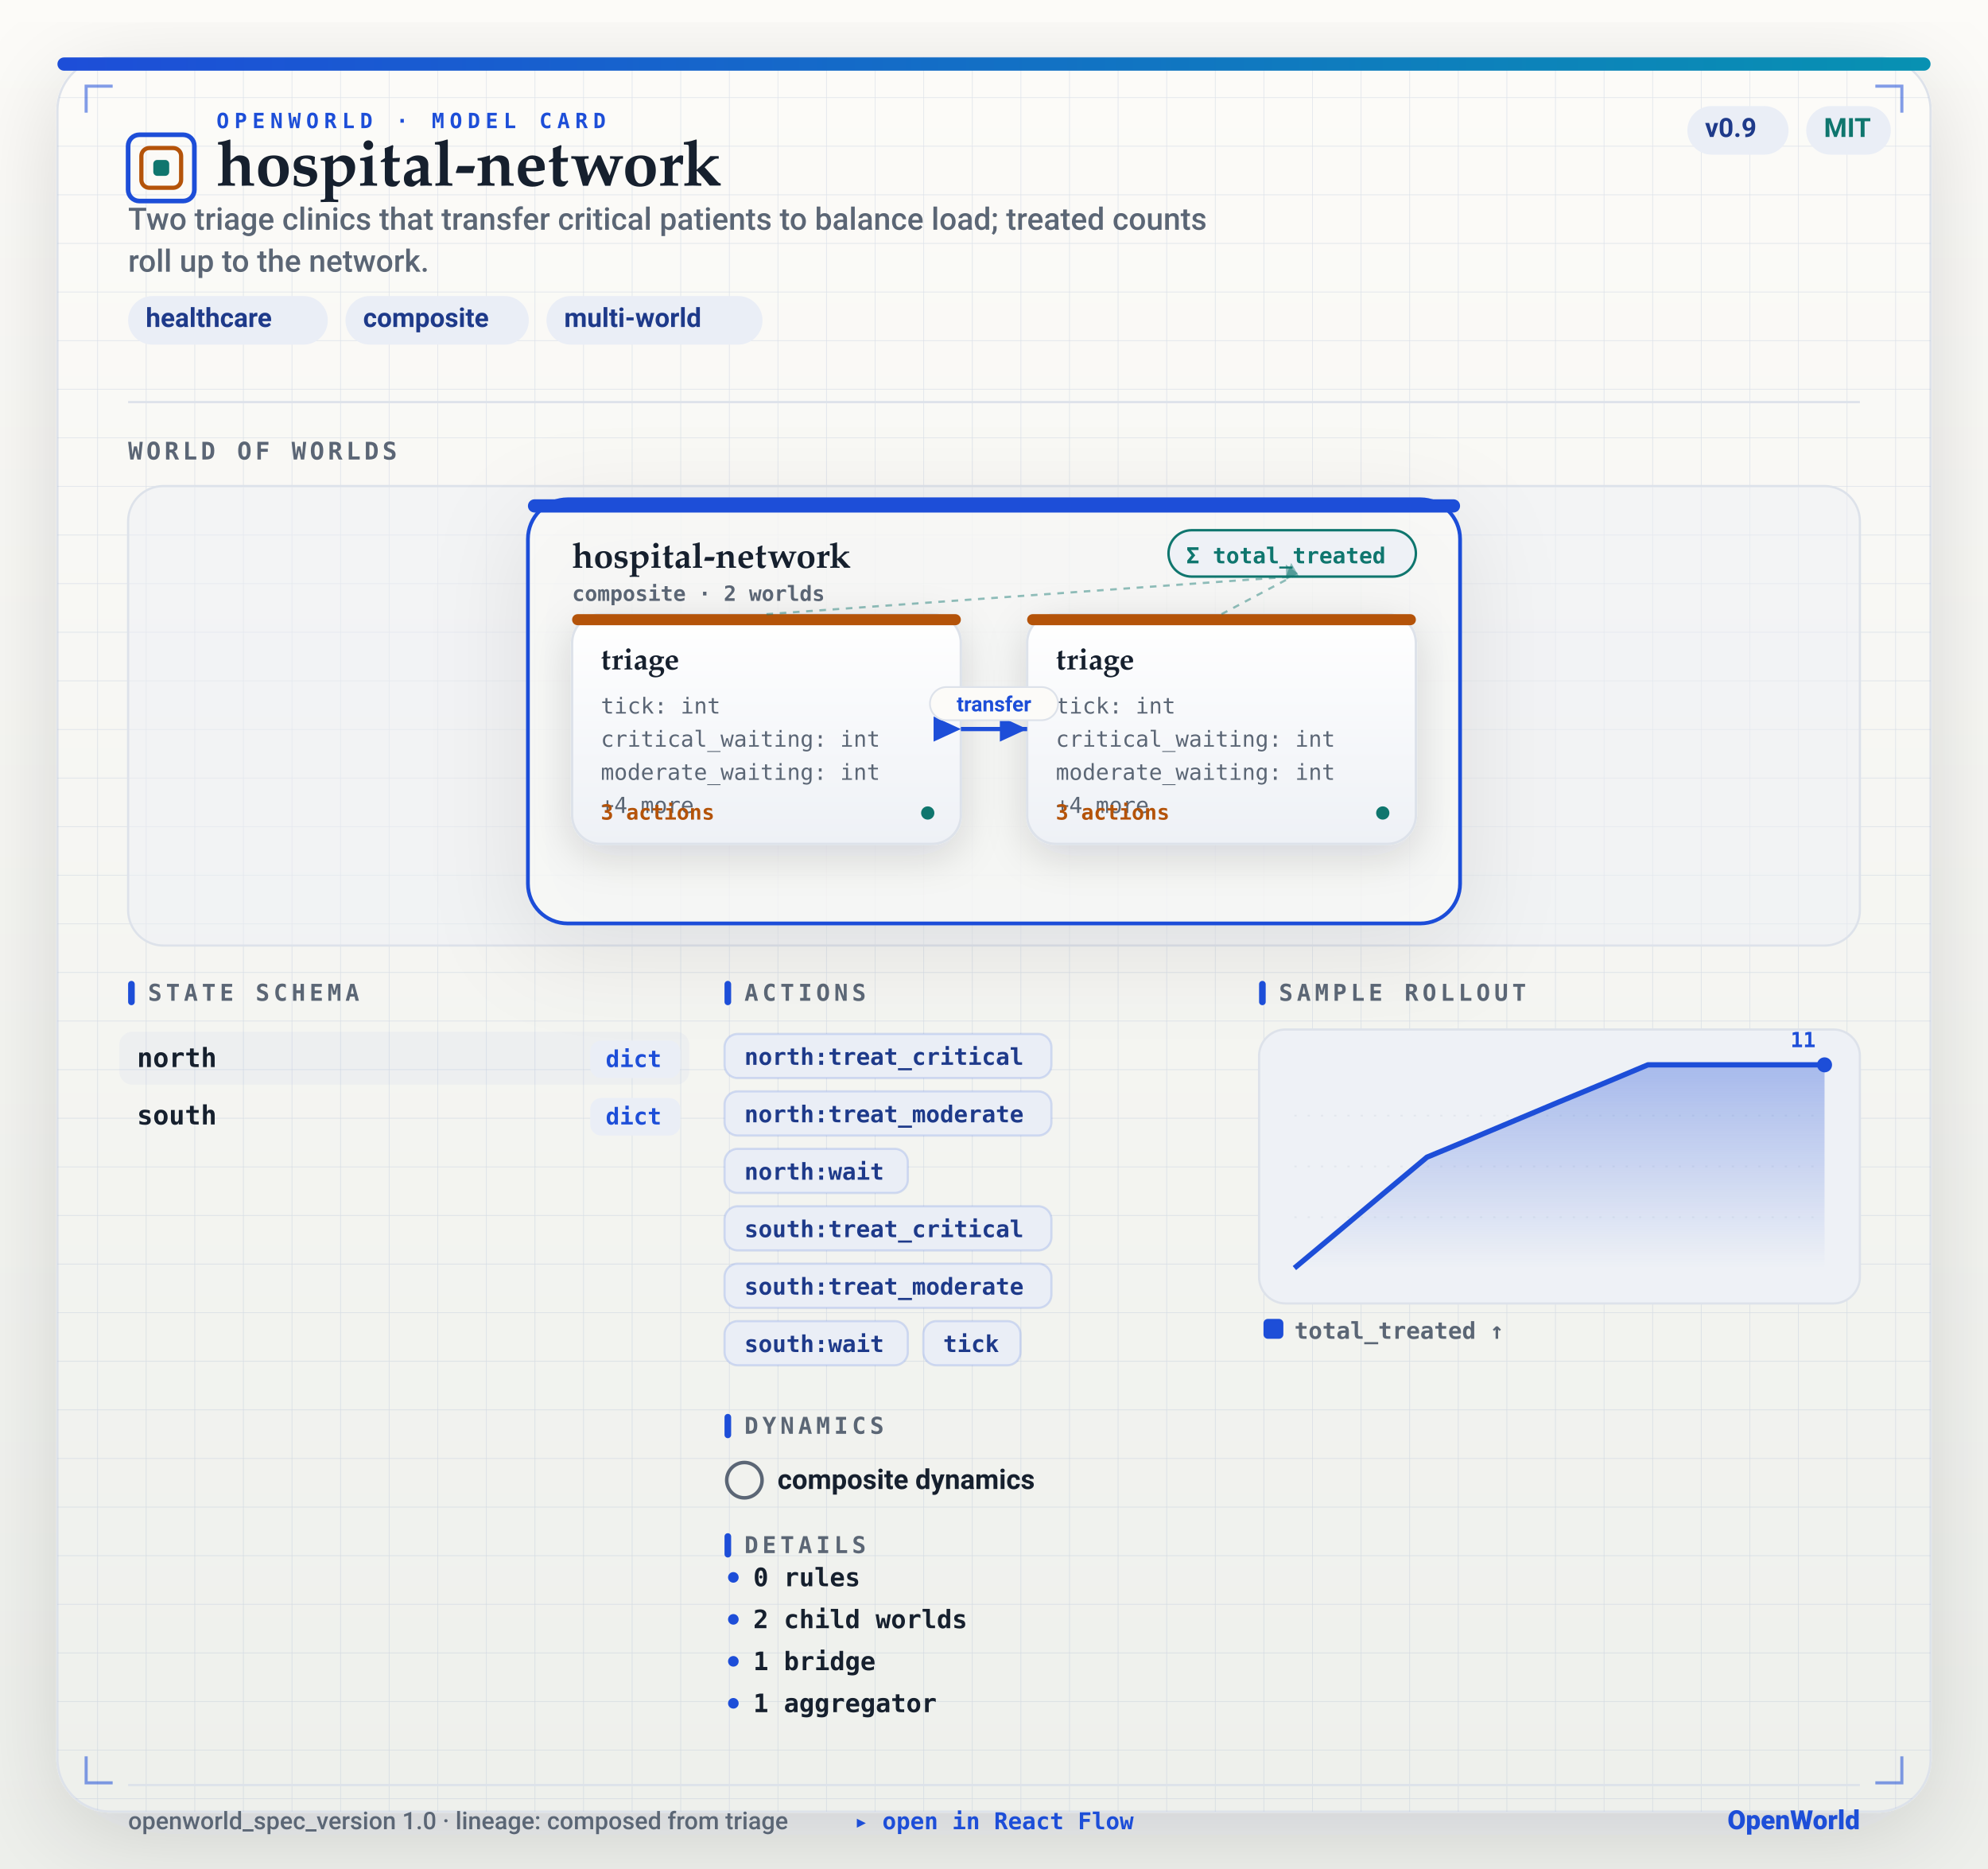
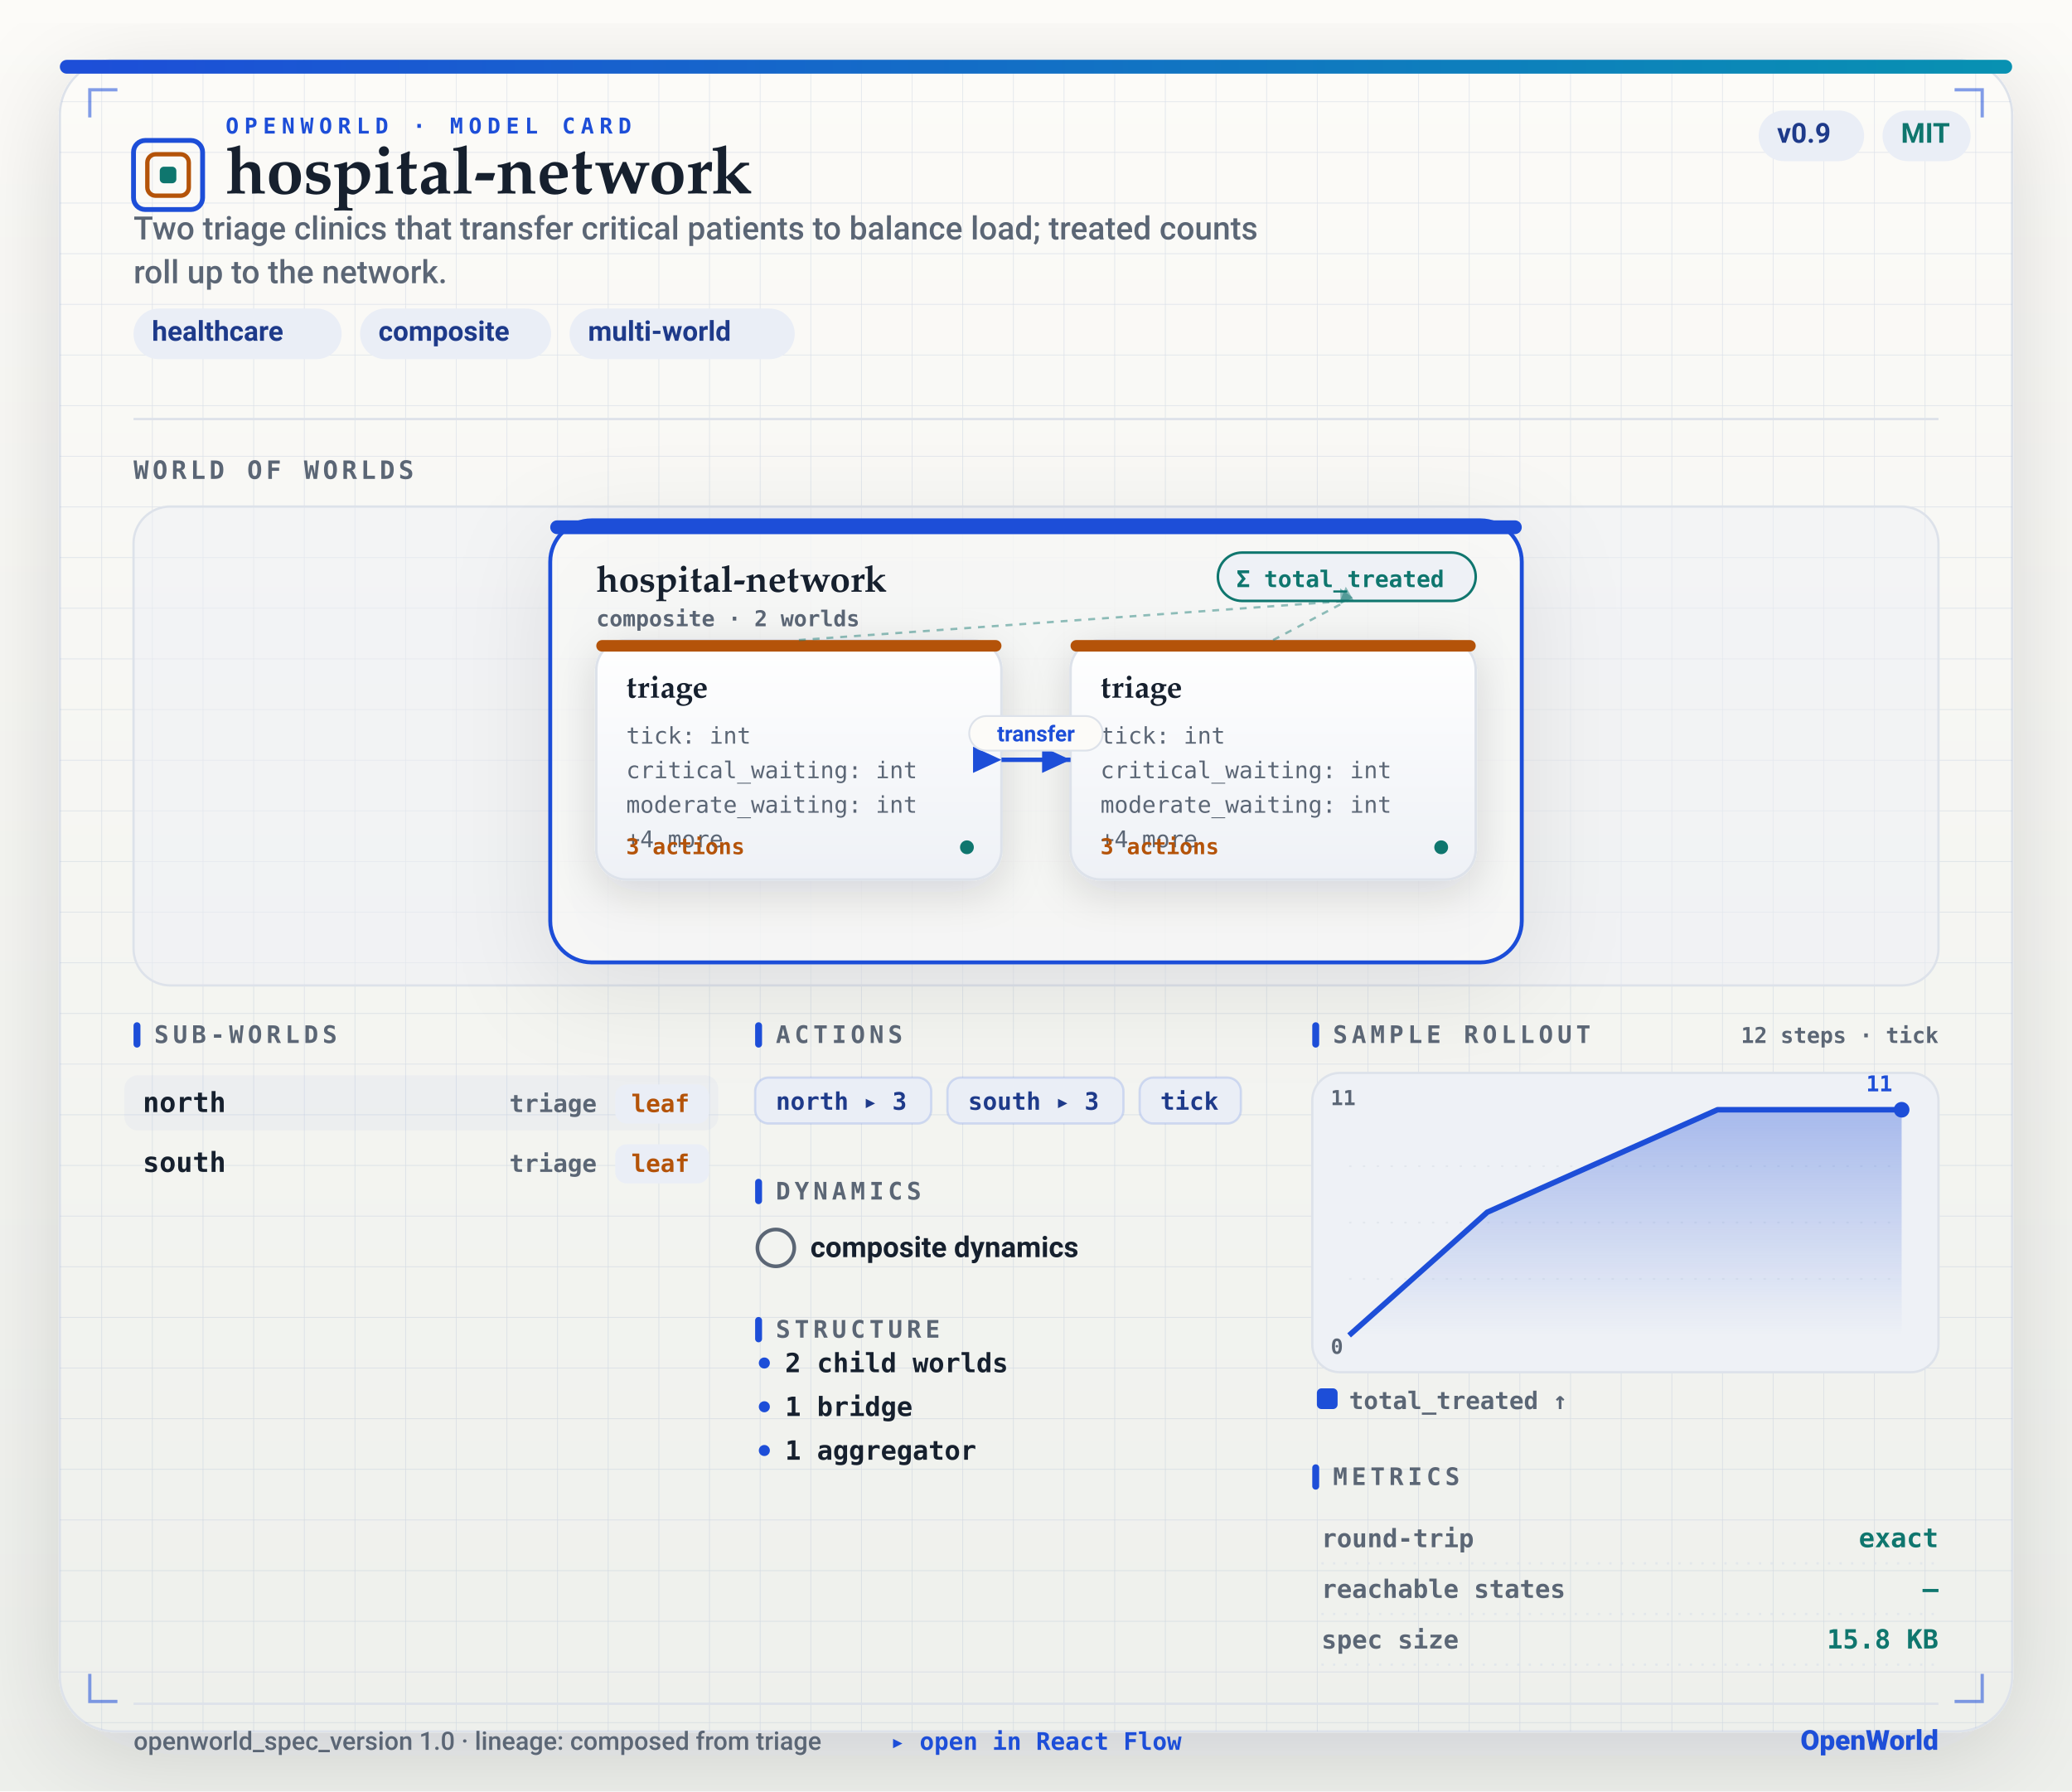
- <svg xmlns="http://www.w3.org/2000/svg" viewBox="0 0 900 846" width="900" height="846" font-family="-apple-system,BlinkMacSystemFont,Segoe UI,Roboto,Helvetica,Arial,sans-serif">
+ <svg xmlns="http://www.w3.org/2000/svg" viewBox="0 0 900 778" width="900" height="778" font-family="-apple-system,BlinkMacSystemFont,Segoe UI,Roboto,Helvetica,Arial,sans-serif">
  <defs>
    <linearGradient id="gbg" x1="0" y1="0" x2="0" y2="1">
      <stop offset="0" stop-color="#fcfbf8" />
      <stop offset="1" stop-color="#eef0ec" />
    </linearGradient>
    <linearGradient id="gnode" x1="0" y1="0" x2="0" y2="1">
      <stop offset="0" stop-color="#ffffff" />
      <stop offset="1" stop-color="#eef1f6" />
    </linearGradient>
    <linearGradient id="gacc" x1="0" y1="0" x2="1" y2="0">
      <stop offset="0" stop-color="#1d4ed8" />
      <stop offset="1" stop-color="#0891b2" />
    </linearGradient>
    <linearGradient id="garea" x1="0" y1="0" x2="0" y2="1">
      <stop offset="0" stop-color="#1d4ed8" stop-opacity="0.34" />
      <stop offset="1" stop-color="#1d4ed8" stop-opacity="0" />
    </linearGradient>
    <filter id="sh" x="-30%" y="-30%" width="160%" height="160%">
      <feDropShadow dx="0" dy="5" stdDeviation="9" flood-color="#16202e" flood-opacity="0.14" />
    </filter>
    <filter id="shsoft" x="-40%" y="-40%" width="180%" height="180%">
      <feDropShadow dx="0" dy="10" stdDeviation="22" flood-color="#16202e" flood-opacity="0.14" />
    </filter>
    <marker id="arr" markerWidth="9" markerHeight="9" refX="6.5" refY="3" orient="auto">
      <path d="M0,0 L6.5,3 L0,6 Z" fill="#1d4ed8" />
    </marker>
    <marker id="arrUp" markerWidth="9" markerHeight="9" refX="3" refY="6.2" orient="auto">
      <path d="M0,6.2 L3,0 L6,6.2 Z" fill="#0f766e" />
    </marker>
    <pattern id="grid" width="24" height="24" patternUnits="userSpaceOnUse">
      <path d="M24 0 H0 V24" fill="none" stroke="#8aa0c2" stroke-width="0.6" opacity="0.35" />
    </pattern>
    <pattern id="gridFine" width="22" height="22" patternUnits="userSpaceOnUse">
      <path d="M22 0 H0 V22" fill="none" stroke="#8aa0c2" stroke-width="0.5" opacity="0.28" />
    </pattern>
    <filter id="glow" x="-60%" y="-60%" width="220%" height="220%">
      <feGaussianBlur stdDeviation="2.4" result="b" />
      <feMerge>
        <feMergeNode in="b" />
        <feMergeNode in="SourceGraphic" />
      </feMerge>
    </filter>
  </defs>
-   <rect x="0" y="0" width="900" height="846.0" fill="url(#gbg)" />
+   <rect x="0" y="0" width="900" height="778.0" fill="url(#gbg)" />
  <g filter="url(#shsoft)">
-     <rect x="26" y="26" width="848" height="794.0" rx="24" fill="url(#gbg)" stroke="#dde2ea" stroke-width="1" />
+     <rect x="26" y="26" width="848" height="726.0" rx="24" fill="url(#gbg)" stroke="#dde2ea" stroke-width="1" />
  </g>
  <clipPath id="pc">
-     <rect x="26" y="26" width="848" height="794.0" rx="24" />
+     <rect x="26" y="26" width="848" height="726.0" rx="24" />
  </clipPath>
-   <rect x="26" y="26" width="848" height="794.0" fill="url(#gridFine)" clip-path="url(#pc)" />
+   <rect x="26" y="26" width="848" height="726.0" fill="url(#gridFine)" clip-path="url(#pc)" />
  <rect x="26" y="26" width="848" height="6" rx="3" fill="url(#gacc)" />
  <path d="M 39 51 L 39 39 L 51 39" fill="none" stroke="#1d4ed8" stroke-width="1.4" opacity="0.55" />
  <path d="M 861 51 L 861 39 L 849 39" fill="none" stroke="#1d4ed8" stroke-width="1.4" opacity="0.55" />
-   <path d="M 39 795 L 39 807 L 51 807" fill="none" stroke="#1d4ed8" stroke-width="1.4" opacity="0.55" />
-   <path d="M 861 795 L 861 807 L 849 807" fill="none" stroke="#1d4ed8" stroke-width="1.4" opacity="0.55" />
+   <path d="M 39 727 L 39 739 L 51 739" fill="none" stroke="#1d4ed8" stroke-width="1.4" opacity="0.55" />
+   <path d="M 861 727 L 861 739 L 849 739" fill="none" stroke="#1d4ed8" stroke-width="1.4" opacity="0.55" />
  <g transform="translate(73.0,76.0)">
    <rect x="-15.0" y="-15.0" width="30.0" height="30.0" rx="5.1" fill="none" stroke="#1d4ed8" stroke-width="2.1" />
    <rect x="-9.0" y="-9.0" width="18.0" height="18.0" rx="3.6" fill="none" stroke="#b45309" stroke-width="1.9" />
    <rect x="-3.6" y="-3.6" width="7.2" height="7.2" rx="1.8" fill="#0f766e" />
  </g>
  <text x="98.0" y="58.0" font-size="9.5" font-weight="700" fill="#1d4ed8" letter-spacing="2.4" font-family="ui-monospace,SFMono-Regular,Menlo,Consolas,monospace">OPENWORLD · MODEL CARD</text>
  <text x="98.0" y="84.0" font-size="29" font-weight="700" fill="#16202e" font-family="'Iowan Old Style','Palatino Linotype',Palatino,Georgia,serif">hospital-network</text>
  <text x="58.0" y="104.0" font-size="14" font-weight="500" fill="#5b6675">Two triage clinics that transfer critical patients to balance load; treated counts</text>
  <text x="58.0" y="123.0" font-size="14" font-weight="500" fill="#5b6675">roll up to the network.</text>
  <rect x="58.0" y="134.0" width="90.4" height="22" rx="11.0" fill="#eaeef6" />
  <text x="66.0" y="148.0" font-size="12" font-weight="600" fill="#1e3a8a">healthcare</text>
  <rect x="156.4" y="134.0" width="83.0" height="22" rx="11.0" fill="#eaeef6" />
  <text x="164.4" y="148.0" font-size="12" font-weight="600" fill="#1e3a8a">composite</text>
  <rect x="247.4" y="134.0" width="97.8" height="22" rx="11.0" fill="#eaeef6" />
  <text x="255.4" y="148.0" font-size="12" font-weight="600" fill="#1e3a8a">multi-world</text>
  <rect x="817.7" y="48.0" width="38.3" height="22" rx="11.0" fill="#eaeef6" />
  <text x="825.7" y="62.0" font-size="12" font-weight="600" fill="#0f766e">MIT</text>
  <rect x="763.9" y="48.0" width="45.8" height="22" rx="11.0" fill="#eaeef6" />
  <text x="771.9" y="62.0" font-size="12" font-weight="600" fill="#1e3a8a">v0.9</text>
  <line x1="58" y1="182.0" x2="842" y2="182.0" stroke="#dde2ea" stroke-width="1" />
  <rect x="58" y="220.0" width="784" height="208.0" rx="16" fill="#eef1f6" fill-opacity="0.5" stroke="#dde2ea" stroke-width="1" />
  <text x="58.0" y="208.0" font-size="11" font-weight="700" fill="#5b6675" letter-spacing="1.6" font-family="ui-monospace,SFMono-Regular,Menlo,Consolas,monospace">WORLD OF WORLDS</text>
  <g transform="translate(239.0,226.0) scale(1)">
    <g filter="url(#shsoft)">
      <rect x="0.0" y="0.0" width="422.0" height="192.0" rx="18" fill="#fcfbf8" fill-opacity="0.62" stroke="#1d4ed8" stroke-width="1.7" />
    </g>
    <rect x="0.0" y="0.0" width="422.0" height="6" rx="3" fill="#1d4ed8" />
    <text x="20.0" y="31.0" font-size="16" font-weight="700" fill="#16202e" font-family="'Iowan Old Style','Palatino Linotype',Palatino,Georgia,serif">hospital-network</text>
    <text x="20.0" y="46.0" font-size="9.5" font-weight="600" fill="#5b6675" font-family="ui-monospace,SFMono-Regular,Menlo,Consolas,monospace">composite · 2 worlds</text>
    <a href="triage.svg">
      <g filter="url(#sh)">
        <rect x="20.0" y="52.0" width="176" height="104" rx="13" fill="url(#gnode)" stroke="#dde2ea" stroke-width="1.1" />
      </g>
      <rect x="20.0" y="52.0" width="176" height="5" rx="2.5" fill="#b45309" />
      <text x="33.0" y="77.0" font-size="13.5" font-weight="700" fill="#16202e" font-family="'Iowan Old Style','Palatino Linotype',Palatino,Georgia,serif">triage</text>
      <text x="33.0" y="97.0" font-size="10" font-weight="500" fill="#5b6675" font-family="ui-monospace,SFMono-Regular,Menlo,Consolas,monospace">tick: int</text>
      <text x="33.0" y="112.0" font-size="10" font-weight="500" fill="#5b6675" font-family="ui-monospace,SFMono-Regular,Menlo,Consolas,monospace">critical_waiting: int</text>
      <text x="33.0" y="127.0" font-size="10" font-weight="500" fill="#5b6675" font-family="ui-monospace,SFMono-Regular,Menlo,Consolas,monospace">moderate_waiting: int</text>
      <text x="33.0" y="142.0" font-size="10" font-weight="500" fill="#5b6675" font-family="ui-monospace,SFMono-Regular,Menlo,Consolas,monospace">+4 more</text>
      <text x="33.0" y="145.0" font-size="9.5" font-weight="600" fill="#b45309" font-family="ui-monospace,SFMono-Regular,Menlo,Consolas,monospace">3 actions</text>
      <circle cx="181.0" cy="142.0" r="3" fill="#0f766e" />
    </a>
    <a href="triage.svg">
      <g filter="url(#sh)">
        <rect x="226.0" y="52.0" width="176" height="104" rx="13" fill="url(#gnode)" stroke="#dde2ea" stroke-width="1.1" />
      </g>
      <rect x="226.0" y="52.0" width="176" height="5" rx="2.5" fill="#b45309" />
      <text x="239.0" y="77.0" font-size="13.5" font-weight="700" fill="#16202e" font-family="'Iowan Old Style','Palatino Linotype',Palatino,Georgia,serif">triage</text>
      <text x="239.0" y="97.0" font-size="10" font-weight="500" fill="#5b6675" font-family="ui-monospace,SFMono-Regular,Menlo,Consolas,monospace">tick: int</text>
      <text x="239.0" y="112.0" font-size="10" font-weight="500" fill="#5b6675" font-family="ui-monospace,SFMono-Regular,Menlo,Consolas,monospace">critical_waiting: int</text>
      <text x="239.0" y="127.0" font-size="10" font-weight="500" fill="#5b6675" font-family="ui-monospace,SFMono-Regular,Menlo,Consolas,monospace">moderate_waiting: int</text>
      <text x="239.0" y="142.0" font-size="10" font-weight="500" fill="#5b6675" font-family="ui-monospace,SFMono-Regular,Menlo,Consolas,monospace">+4 more</text>
      <text x="239.0" y="145.0" font-size="9.5" font-weight="600" fill="#b45309" font-family="ui-monospace,SFMono-Regular,Menlo,Consolas,monospace">3 actions</text>
      <circle cx="387.0" cy="142.0" r="3" fill="#0f766e" />
    </a>
    <path d="M 196.0 104.0 C 211.0 104.0, 211.0 104.0, 226.0 104.0" fill="none" stroke="#1d4ed8" stroke-width="1.9" marker-end="url(#arr)" marker-start="url(#arr)" />
    <rect x="182.0" y="85.0" width="58.0" height="15" rx="7.5" fill="#fcfbf8" stroke="#dde2ea" stroke-width="0.8" />
    <text x="211.0" y="96.0" font-size="9.5" font-weight="600" fill="#1d4ed8" text-anchor="middle">transfer</text>
    <rect x="290.0" y="14.0" width="112.0" height="21" rx="10.5" fill="#eef1f6" stroke="#0f766e" stroke-width="1.1" />
    <text x="298.0" y="29.0" font-size="10" font-weight="700" fill="#0f766e" font-family="ui-monospace,SFMono-Regular,Menlo,Consolas,monospace">Σ total_treated</text>
    <path d="M 108.0 52.0 L 346.0 35.0" fill="none" stroke="#0f766e" stroke-width="1" stroke-dasharray="3 3" opacity="0.45" marker-end="url(#arrUp)" />
    <path d="M 314.0 52.0 L 346.0 35.0" fill="none" stroke="#0f766e" stroke-width="1" stroke-dasharray="3 3" opacity="0.45" marker-end="url(#arrUp)" />
  </g>
  <rect x="58.0" y="444.0" width="3" height="11" rx="1.5" fill="#1d4ed8" />
-   <text x="67.0" y="453.0" font-size="10.5" font-weight="700" fill="#5b6675" letter-spacing="1.8" font-family="ui-monospace,SFMono-Regular,Menlo,Consolas,monospace">STATE SCHEMA</text>
+   <text x="67.0" y="453.0" font-size="10.5" font-weight="700" fill="#5b6675" letter-spacing="1.8" font-family="ui-monospace,SFMono-Regular,Menlo,Consolas,monospace">SUB-WORLDS</text>
  <rect x="54.0" y="467.0" width="258.0" height="24" rx="6" fill="#1d4ed8" fill-opacity="0.035" />
  <text x="62.0" y="483.0" font-size="12" font-weight="600" fill="#16202e" font-family="ui-monospace,SFMono-Regular,Menlo,Consolas,monospace">north</text>
  <rect x="267.2" y="471.0" width="40.8" height="17" rx="5" fill="#eaeef6" />
-   <text x="274.2" y="483.0" font-size="10.5" font-weight="700" fill="#1d4ed8" font-family="ui-monospace,SFMono-Regular,Menlo,Consolas,monospace">dict</text>
+   <text x="274.2" y="483.0" font-size="10.5" font-weight="700" fill="#b45309" font-family="ui-monospace,SFMono-Regular,Menlo,Consolas,monospace">leaf</text>
+   <text x="259.2" y="483.0" font-size="10.5" font-weight="600" fill="#5b6675" text-anchor="end" font-family="ui-monospace,SFMono-Regular,Menlo,Consolas,monospace">triage</text>
  <text x="62.0" y="509.0" font-size="12" font-weight="600" fill="#16202e" font-family="ui-monospace,SFMono-Regular,Menlo,Consolas,monospace">south</text>
  <rect x="267.2" y="497.0" width="40.8" height="17" rx="5" fill="#eaeef6" />
-   <text x="274.2" y="509.0" font-size="10.5" font-weight="700" fill="#1d4ed8" font-family="ui-monospace,SFMono-Regular,Menlo,Consolas,monospace">dict</text>
+   <text x="274.2" y="509.0" font-size="10.5" font-weight="700" fill="#b45309" font-family="ui-monospace,SFMono-Regular,Menlo,Consolas,monospace">leaf</text>
+   <text x="259.2" y="509.0" font-size="10.5" font-weight="600" fill="#5b6675" text-anchor="end" font-family="ui-monospace,SFMono-Regular,Menlo,Consolas,monospace">triage</text>
  <rect x="328.0" y="444.0" width="3" height="11" rx="1.5" fill="#1d4ed8" />
  <text x="337.0" y="453.0" font-size="10.5" font-weight="700" fill="#5b6675" letter-spacing="1.8" font-family="ui-monospace,SFMono-Regular,Menlo,Consolas,monospace">ACTIONS</text>
-   <rect x="328.0" y="468.0" width="148.0" height="20" rx="6" fill="#eaeef6" stroke="#1d4ed8" stroke-width="1" stroke-opacity="0.16" />
-   <text x="337.0" y="482.0" font-size="10.5" font-weight="600" fill="#1e3a8a" font-family="ui-monospace,SFMono-Regular,Menlo,Consolas,monospace">north:treat_critical</text>
-   <rect x="328.0" y="494.0" width="148.0" height="20" rx="6" fill="#eaeef6" stroke="#1d4ed8" stroke-width="1" stroke-opacity="0.16" />
-   <text x="337.0" y="508.0" font-size="10.5" font-weight="600" fill="#1e3a8a" font-family="ui-monospace,SFMono-Regular,Menlo,Consolas,monospace">north:treat_moderate</text>
-   <rect x="328.0" y="520.0" width="83.0" height="20" rx="6" fill="#eaeef6" stroke="#1d4ed8" stroke-width="1" stroke-opacity="0.16" />
-   <text x="337.0" y="534.0" font-size="10.5" font-weight="600" fill="#1e3a8a" font-family="ui-monospace,SFMono-Regular,Menlo,Consolas,monospace">north:wait</text>
-   <rect x="328.0" y="546.0" width="148.0" height="20" rx="6" fill="#eaeef6" stroke="#1d4ed8" stroke-width="1" stroke-opacity="0.16" />
-   <text x="337.0" y="560.0" font-size="10.5" font-weight="600" fill="#1e3a8a" font-family="ui-monospace,SFMono-Regular,Menlo,Consolas,monospace">south:treat_critical</text>
-   <rect x="328.0" y="572.0" width="148.0" height="20" rx="6" fill="#eaeef6" stroke="#1d4ed8" stroke-width="1" stroke-opacity="0.16" />
-   <text x="337.0" y="586.0" font-size="10.5" font-weight="600" fill="#1e3a8a" font-family="ui-monospace,SFMono-Regular,Menlo,Consolas,monospace">south:treat_moderate</text>
-   <rect x="328.0" y="598.0" width="83.0" height="20" rx="6" fill="#eaeef6" stroke="#1d4ed8" stroke-width="1" stroke-opacity="0.16" />
-   <text x="337.0" y="612.0" font-size="10.5" font-weight="600" fill="#1e3a8a" font-family="ui-monospace,SFMono-Regular,Menlo,Consolas,monospace">south:wait</text>
-   <rect x="418.0" y="598.0" width="44.0" height="20" rx="6" fill="#eaeef6" stroke="#1d4ed8" stroke-width="1" stroke-opacity="0.16" />
-   <text x="427.0" y="612.0" font-size="10.5" font-weight="600" fill="#1e3a8a" font-family="ui-monospace,SFMono-Regular,Menlo,Consolas,monospace">tick</text>
-   <rect x="328.0" y="640.0" width="3" height="11" rx="1.5" fill="#1d4ed8" />
-   <text x="337.0" y="649.0" font-size="10.5" font-weight="700" fill="#5b6675" letter-spacing="1.8" font-family="ui-monospace,SFMono-Regular,Menlo,Consolas,monospace">DYNAMICS</text>
-   <circle cx="337.0" cy="670.0" r="8" fill="none" stroke="#5b6675" stroke-width="1.6" />
-   <text x="352.0" y="674.0" font-size="12.5" font-weight="700" fill="#16202e">composite dynamics</text>
-   <rect x="328.0" y="694.0" width="3" height="11" rx="1.5" fill="#1d4ed8" />
-   <text x="337.0" y="703.0" font-size="10.5" font-weight="700" fill="#5b6675" letter-spacing="1.8" font-family="ui-monospace,SFMono-Regular,Menlo,Consolas,monospace">DETAILS</text>
-   <circle cx="332.0" cy="714.0" r="2.4" fill="#1d4ed8" />
-   <text x="341.0" y="718.0" font-size="11.5" font-weight="600" fill="#16202e" font-family="ui-monospace,SFMono-Regular,Menlo,Consolas,monospace">0 rules</text>
-   <circle cx="332.0" cy="733.0" r="2.4" fill="#1d4ed8" />
-   <text x="341.0" y="737.0" font-size="11.5" font-weight="600" fill="#16202e" font-family="ui-monospace,SFMono-Regular,Menlo,Consolas,monospace">2 child worlds</text>
-   <circle cx="332.0" cy="752.0" r="2.4" fill="#1d4ed8" />
-   <text x="341.0" y="756.0" font-size="11.5" font-weight="600" fill="#16202e" font-family="ui-monospace,SFMono-Regular,Menlo,Consolas,monospace">1 bridge</text>
-   <circle cx="332.0" cy="771.0" r="2.4" fill="#1d4ed8" />
-   <text x="341.0" y="775.0" font-size="11.5" font-weight="600" fill="#16202e" font-family="ui-monospace,SFMono-Regular,Menlo,Consolas,monospace">1 aggregator</text>
+   <rect x="328.0" y="468.0" width="76.5" height="20" rx="6" fill="#eaeef6" stroke="#1d4ed8" stroke-width="1" stroke-opacity="0.16" />
+   <text x="337.0" y="482.0" font-size="10.5" font-weight="600" fill="#1e3a8a" font-family="ui-monospace,SFMono-Regular,Menlo,Consolas,monospace">north ▸ 3</text>
+   <rect x="411.5" y="468.0" width="76.5" height="20" rx="6" fill="#eaeef6" stroke="#1d4ed8" stroke-width="1" stroke-opacity="0.16" />
+   <text x="420.5" y="482.0" font-size="10.5" font-weight="600" fill="#1e3a8a" font-family="ui-monospace,SFMono-Regular,Menlo,Consolas,monospace">south ▸ 3</text>
+   <rect x="495.0" y="468.0" width="44.0" height="20" rx="6" fill="#eaeef6" stroke="#1d4ed8" stroke-width="1" stroke-opacity="0.16" />
+   <text x="504.0" y="482.0" font-size="10.5" font-weight="600" fill="#1e3a8a" font-family="ui-monospace,SFMono-Regular,Menlo,Consolas,monospace">tick</text>
+   <rect x="328.0" y="512.0" width="3" height="11" rx="1.5" fill="#1d4ed8" />
+   <text x="337.0" y="521.0" font-size="10.5" font-weight="700" fill="#5b6675" letter-spacing="1.8" font-family="ui-monospace,SFMono-Regular,Menlo,Consolas,monospace">DYNAMICS</text>
+   <circle cx="337.0" cy="542.0" r="8" fill="none" stroke="#5b6675" stroke-width="1.6" />
+   <text x="352.0" y="546.0" font-size="12.5" font-weight="700" fill="#16202e">composite dynamics</text>
+   <rect x="328.0" y="572.0" width="3" height="11" rx="1.5" fill="#1d4ed8" />
+   <text x="337.0" y="581.0" font-size="10.5" font-weight="700" fill="#5b6675" letter-spacing="1.8" font-family="ui-monospace,SFMono-Regular,Menlo,Consolas,monospace">STRUCTURE</text>
+   <circle cx="332.0" cy="592.0" r="2.4" fill="#1d4ed8" />
+   <text x="341.0" y="596.0" font-size="11.5" font-weight="600" fill="#16202e" font-family="ui-monospace,SFMono-Regular,Menlo,Consolas,monospace">2 child worlds</text>
+   <circle cx="332.0" cy="611.0" r="2.4" fill="#1d4ed8" />
+   <text x="341.0" y="615.0" font-size="11.5" font-weight="600" fill="#16202e" font-family="ui-monospace,SFMono-Regular,Menlo,Consolas,monospace">1 bridge</text>
+   <circle cx="332.0" cy="630.0" r="2.4" fill="#1d4ed8" />
+   <text x="341.0" y="634.0" font-size="11.5" font-weight="600" fill="#16202e" font-family="ui-monospace,SFMono-Regular,Menlo,Consolas,monospace">1 aggregator</text>
  <rect x="570.0" y="444.0" width="3" height="11" rx="1.5" fill="#1d4ed8" />
  <text x="579.0" y="453.0" font-size="10.5" font-weight="700" fill="#5b6675" letter-spacing="1.8" font-family="ui-monospace,SFMono-Regular,Menlo,Consolas,monospace">SAMPLE ROLLOUT</text>
-   <rect x="570.0" y="466.0" width="272.0" height="124" rx="12" fill="#eef1f6" stroke="#dde2ea" stroke-width="1" />
-   <line x1="586.0" y1="505.0" x2="826.0" y2="505.0" stroke="#dde2ea" stroke-width="0.8" stroke-dasharray="1 5" opacity="0.7" />
-   <line x1="586.0" y1="528.0" x2="826.0" y2="528.0" stroke="#dde2ea" stroke-width="0.8" stroke-dasharray="1 5" opacity="0.7" />
-   <line x1="586.0" y1="551.0" x2="826.0" y2="551.0" stroke="#dde2ea" stroke-width="0.8" stroke-dasharray="1 5" opacity="0.7" />
-   <path class="series" d="M 586.0 574.0 L 586.0 574.0 L 606.0 557.3 L 626.0 540.5 L 646.0 523.8 L 666.0 515.5 L 686.0 507.1 L 706.0 498.7 L 726.0 490.4 L 746.0 482.0 L 766.0 482.0 L 786.0 482.0 L 806.0 482.0 L 826.0 482.0 L 826.0 574.0 Z" fill="url(#garea)" />
-   <polyline class="series" points="586.0,574.0 606.0,557.3 626.0,540.5 646.0,523.8 666.0,515.5 686.0,507.1 706.0,498.7 726.0,490.4 746.0,482.0 766.0,482.0 786.0,482.0 806.0,482.0 826.0,482.0" fill="none" stroke="#1d4ed8" stroke-width="2.4" stroke-linejoin="round" />
+   <text x="842.0" y="453.0" font-size="9.5" font-weight="600" fill="#5b6675" text-anchor="end" font-family="ui-monospace,SFMono-Regular,Menlo,Consolas,monospace">12 steps · tick</text>
+   <rect x="570.0" y="466.0" width="272.0" height="130" rx="12" fill="#eef1f6" stroke="#dde2ea" stroke-width="1" />
+   <text x="578.0" y="480.0" font-size="9" font-weight="600" fill="#5b6675" font-family="ui-monospace,SFMono-Regular,Menlo,Consolas,monospace">11</text>
+   <text x="578.0" y="588.0" font-size="9" font-weight="600" fill="#5b6675" font-family="ui-monospace,SFMono-Regular,Menlo,Consolas,monospace">0</text>
+   <line x1="586.0" y1="506.5" x2="826.0" y2="506.5" stroke="#dde2ea" stroke-width="0.8" stroke-dasharray="1 5" opacity="0.7" />
+   <line x1="586.0" y1="531.0" x2="826.0" y2="531.0" stroke="#dde2ea" stroke-width="0.8" stroke-dasharray="1 5" opacity="0.7" />
+   <line x1="586.0" y1="555.5" x2="826.0" y2="555.5" stroke="#dde2ea" stroke-width="0.8" stroke-dasharray="1 5" opacity="0.7" />
+   <path class="series" d="M 586.0 580.0 L 586.0 580.0 L 606.0 562.2 L 626.0 544.4 L 646.0 526.5 L 666.0 517.6 L 686.0 508.7 L 706.0 499.8 L 726.0 490.9 L 746.0 482.0 L 766.0 482.0 L 786.0 482.0 L 806.0 482.0 L 826.0 482.0 L 826.0 580.0 Z" fill="url(#garea)" />
+   <polyline class="series" points="586.0,580.0 606.0,562.2 626.0,544.4 646.0,526.5 666.0,517.6 686.0,508.7 706.0,499.8 726.0,490.9 746.0,482.0 766.0,482.0 786.0,482.0 806.0,482.0 826.0,482.0" fill="none" stroke="#1d4ed8" stroke-width="2.4" stroke-linejoin="round" />
  <circle cx="826.0" cy="482.0" r="3.4" fill="#1d4ed8" />
  <text x="822.0" y="474.0" font-size="9.5" font-weight="700" fill="#1d4ed8" text-anchor="end" font-family="ui-monospace,SFMono-Regular,Menlo,Consolas,monospace">11</text>
-   <rect x="572.0" y="597.0" width="9" height="9" rx="2" fill="#1d4ed8" />
-   <text x="586.0" y="606.0" font-size="10.5" font-weight="600" fill="#5b6675" font-family="ui-monospace,SFMono-Regular,Menlo,Consolas,monospace">total_treated ↑</text>
-   <line x1="58" y1="808.0" x2="842" y2="808.0" stroke="#dde2ea" stroke-width="1" />
-   <text x="58.0" y="828.0" font-size="11" font-weight="500" fill="#5b6675">openworld_spec_version 1.0  ·  lineage: composed from triage</text>
+   <rect x="572.0" y="603.0" width="9" height="9" rx="2" fill="#1d4ed8" />
+   <text x="586.0" y="612.0" font-size="10.5" font-weight="600" fill="#5b6675" font-family="ui-monospace,SFMono-Regular,Menlo,Consolas,monospace">total_treated ↑</text>
+   <rect x="570.0" y="636.0" width="3" height="11" rx="1.5" fill="#1d4ed8" />
+   <text x="579.0" y="645.0" font-size="10.5" font-weight="700" fill="#5b6675" letter-spacing="1.8" font-family="ui-monospace,SFMono-Regular,Menlo,Consolas,monospace">METRICS</text>
+   <text x="574.0" y="672.0" font-size="11" font-weight="600" fill="#5b6675" font-family="ui-monospace,SFMono-Regular,Menlo,Consolas,monospace">round-trip</text>
+   <text x="842.0" y="672.0" font-size="11.5" font-weight="700" fill="#0f766e" text-anchor="end" font-family="ui-monospace,SFMono-Regular,Menlo,Consolas,monospace">exact</text>
+   <line x1="574.0" y1="679.0" x2="842.0" y2="679.0" stroke="#dde2ea" stroke-width="1" stroke-dasharray="1 4" opacity="0.7" />
+   <text x="574.0" y="694.0" font-size="11" font-weight="600" fill="#5b6675" font-family="ui-monospace,SFMono-Regular,Menlo,Consolas,monospace">reachable states</text>
+   <text x="842.0" y="694.0" font-size="11.5" font-weight="700" fill="#0f766e" text-anchor="end" font-family="ui-monospace,SFMono-Regular,Menlo,Consolas,monospace">—</text>
+   <line x1="574.0" y1="701.0" x2="842.0" y2="701.0" stroke="#dde2ea" stroke-width="1" stroke-dasharray="1 4" opacity="0.7" />
+   <text x="574.0" y="716.0" font-size="11" font-weight="600" fill="#5b6675" font-family="ui-monospace,SFMono-Regular,Menlo,Consolas,monospace">spec size</text>
+   <text x="842.0" y="716.0" font-size="11.5" font-weight="700" fill="#0f766e" text-anchor="end" font-family="ui-monospace,SFMono-Regular,Menlo,Consolas,monospace">15.8 KB</text>
+   <line x1="574.0" y1="723.0" x2="842.0" y2="723.0" stroke="#dde2ea" stroke-width="1" stroke-dasharray="1 4" opacity="0.7" />
+   <line x1="58" y1="740.0" x2="842" y2="740.0" stroke="#dde2ea" stroke-width="1" />
+   <text x="58.0" y="760.0" font-size="11" font-weight="500" fill="#5b6675">openworld_spec_version 1.0  ·  lineage: composed from triage</text>
  <a href="https://play.reactflow.dev" target="_blank">
-     <text x="450.0" y="828.0" font-size="10.5" font-weight="700" fill="#1d4ed8" text-anchor="middle" font-family="ui-monospace,SFMono-Regular,Menlo,Consolas,monospace">▸ open in React Flow</text>
+     <text x="450.0" y="760.0" font-size="10.5" font-weight="700" fill="#1d4ed8" text-anchor="middle" font-family="ui-monospace,SFMono-Regular,Menlo,Consolas,monospace">▸ open in React Flow</text>
  </a>
-   <text x="842.0" y="828.0" font-size="12" font-weight="800" fill="#1d4ed8" text-anchor="end">OpenWorld</text>
+   <text x="842.0" y="760.0" font-size="12" font-weight="800" fill="#1d4ed8" text-anchor="end">OpenWorld</text>
</svg>
